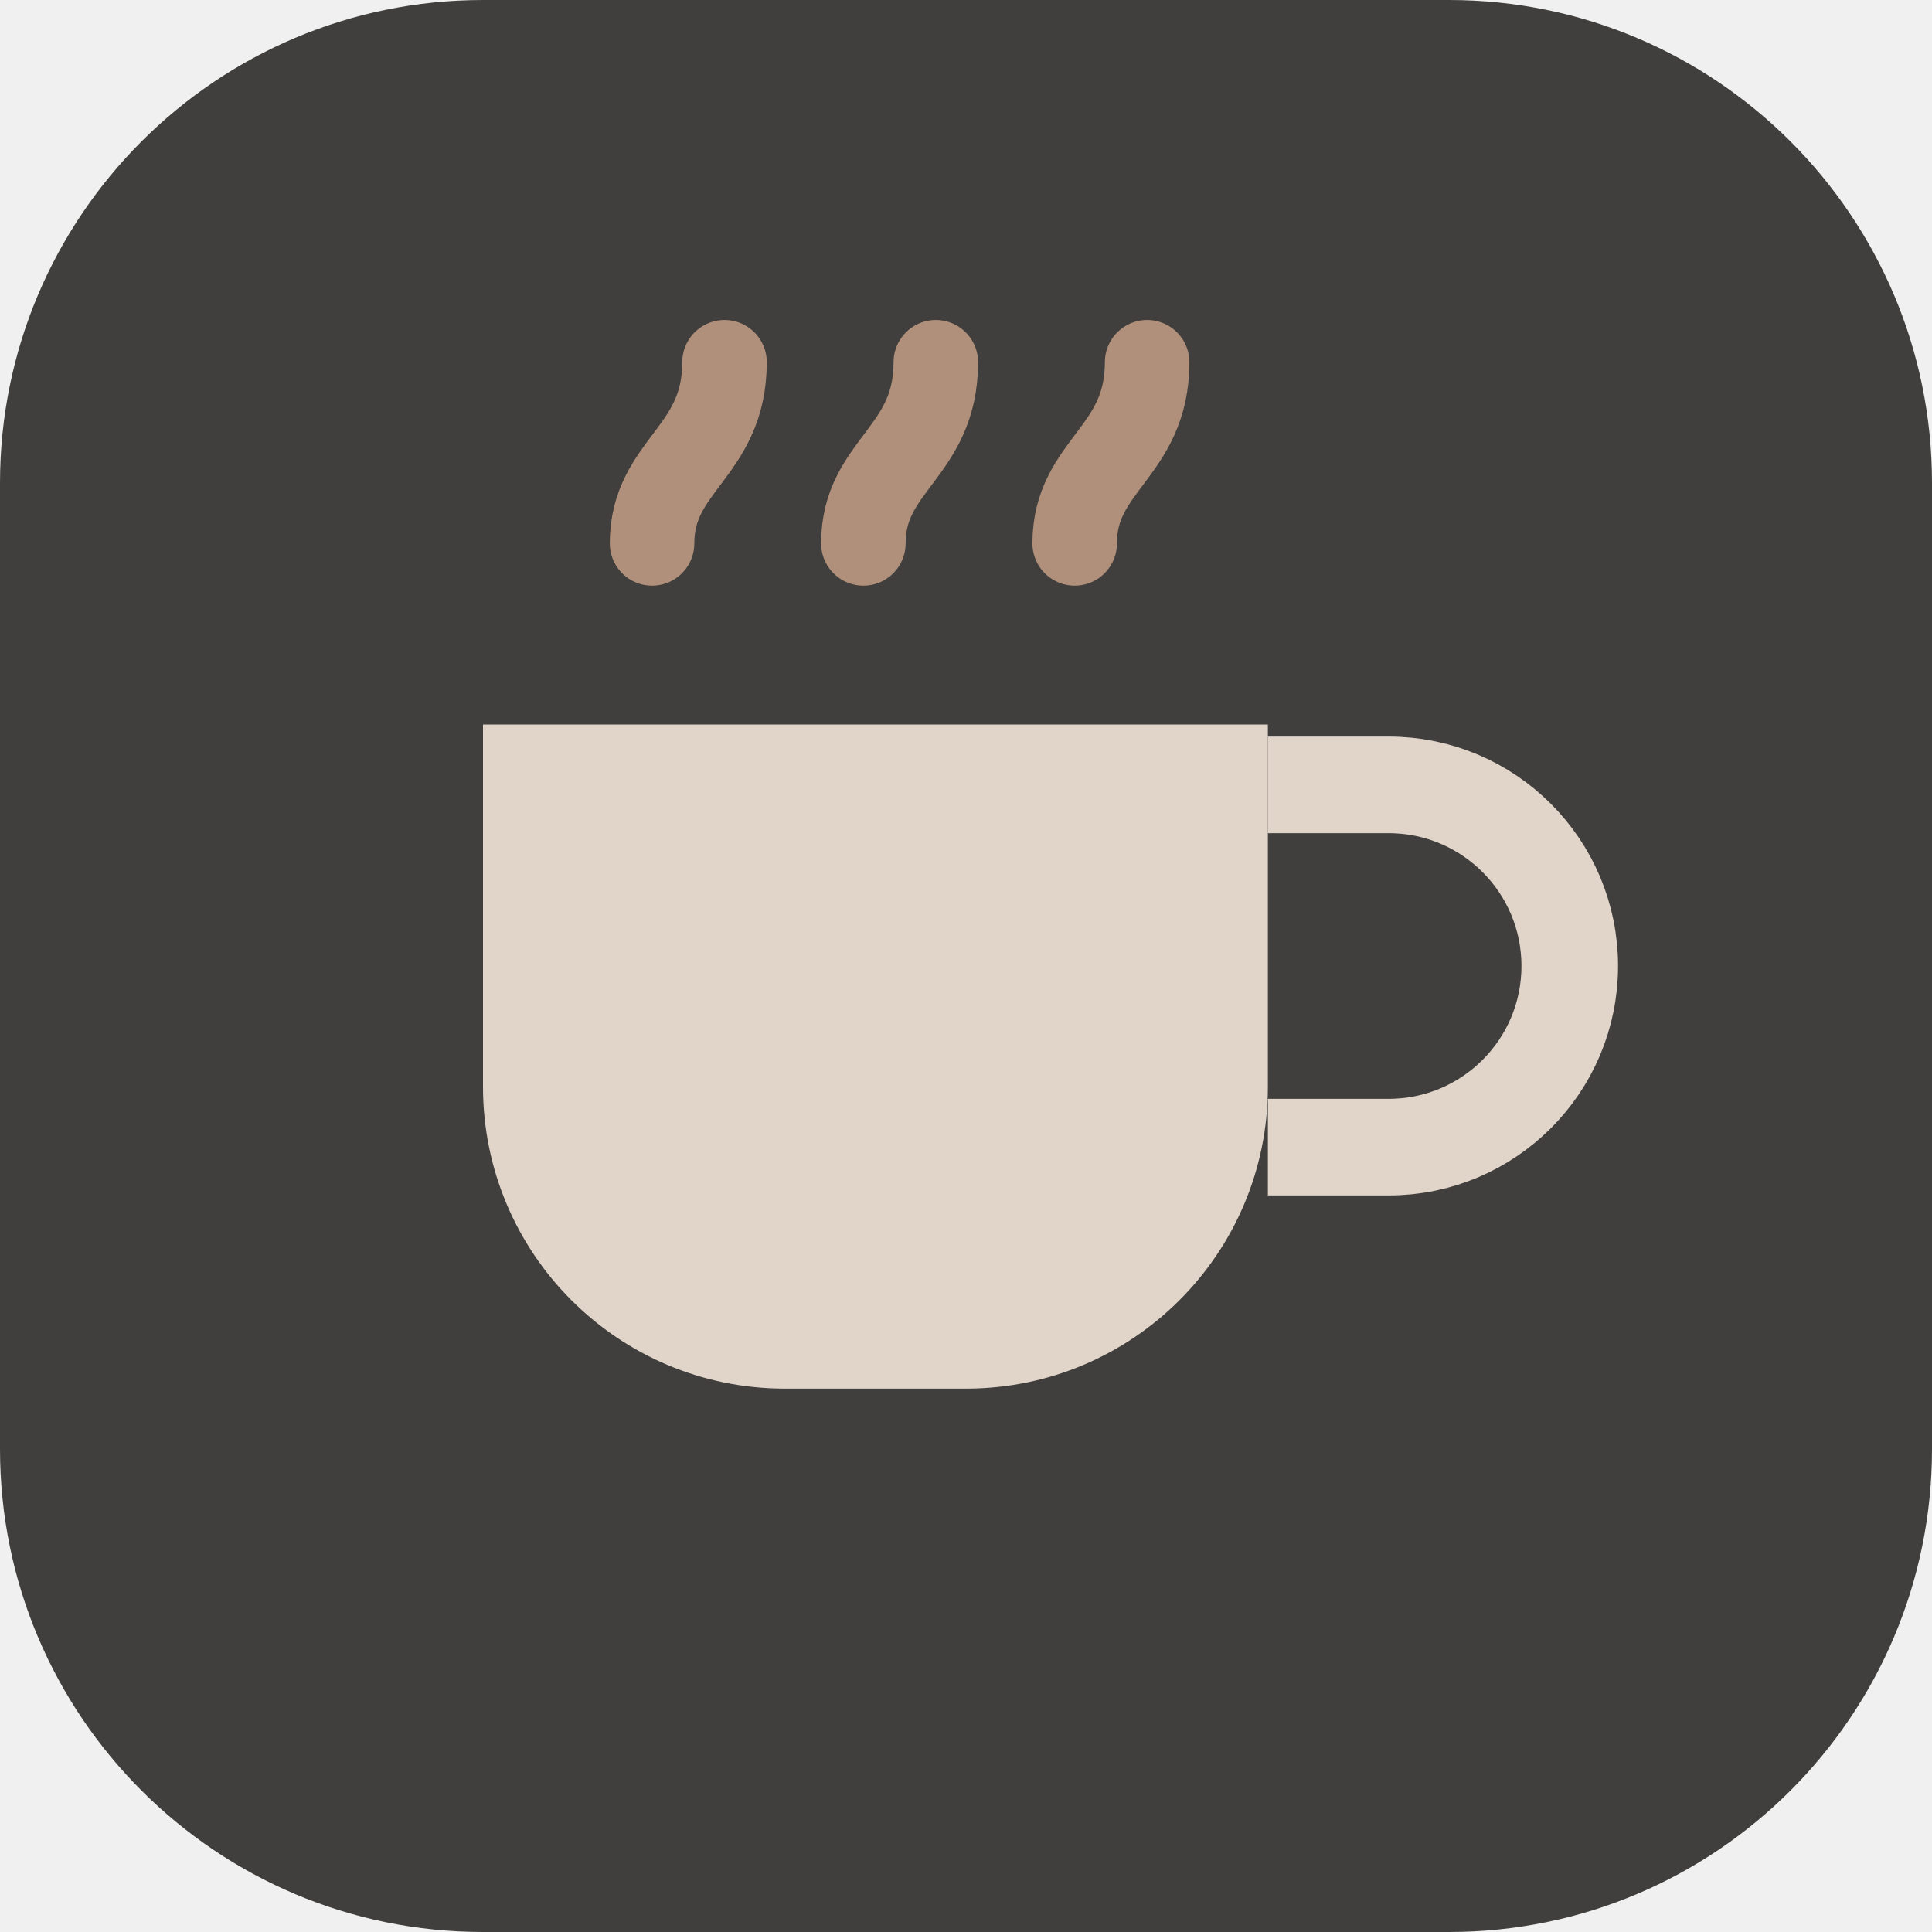
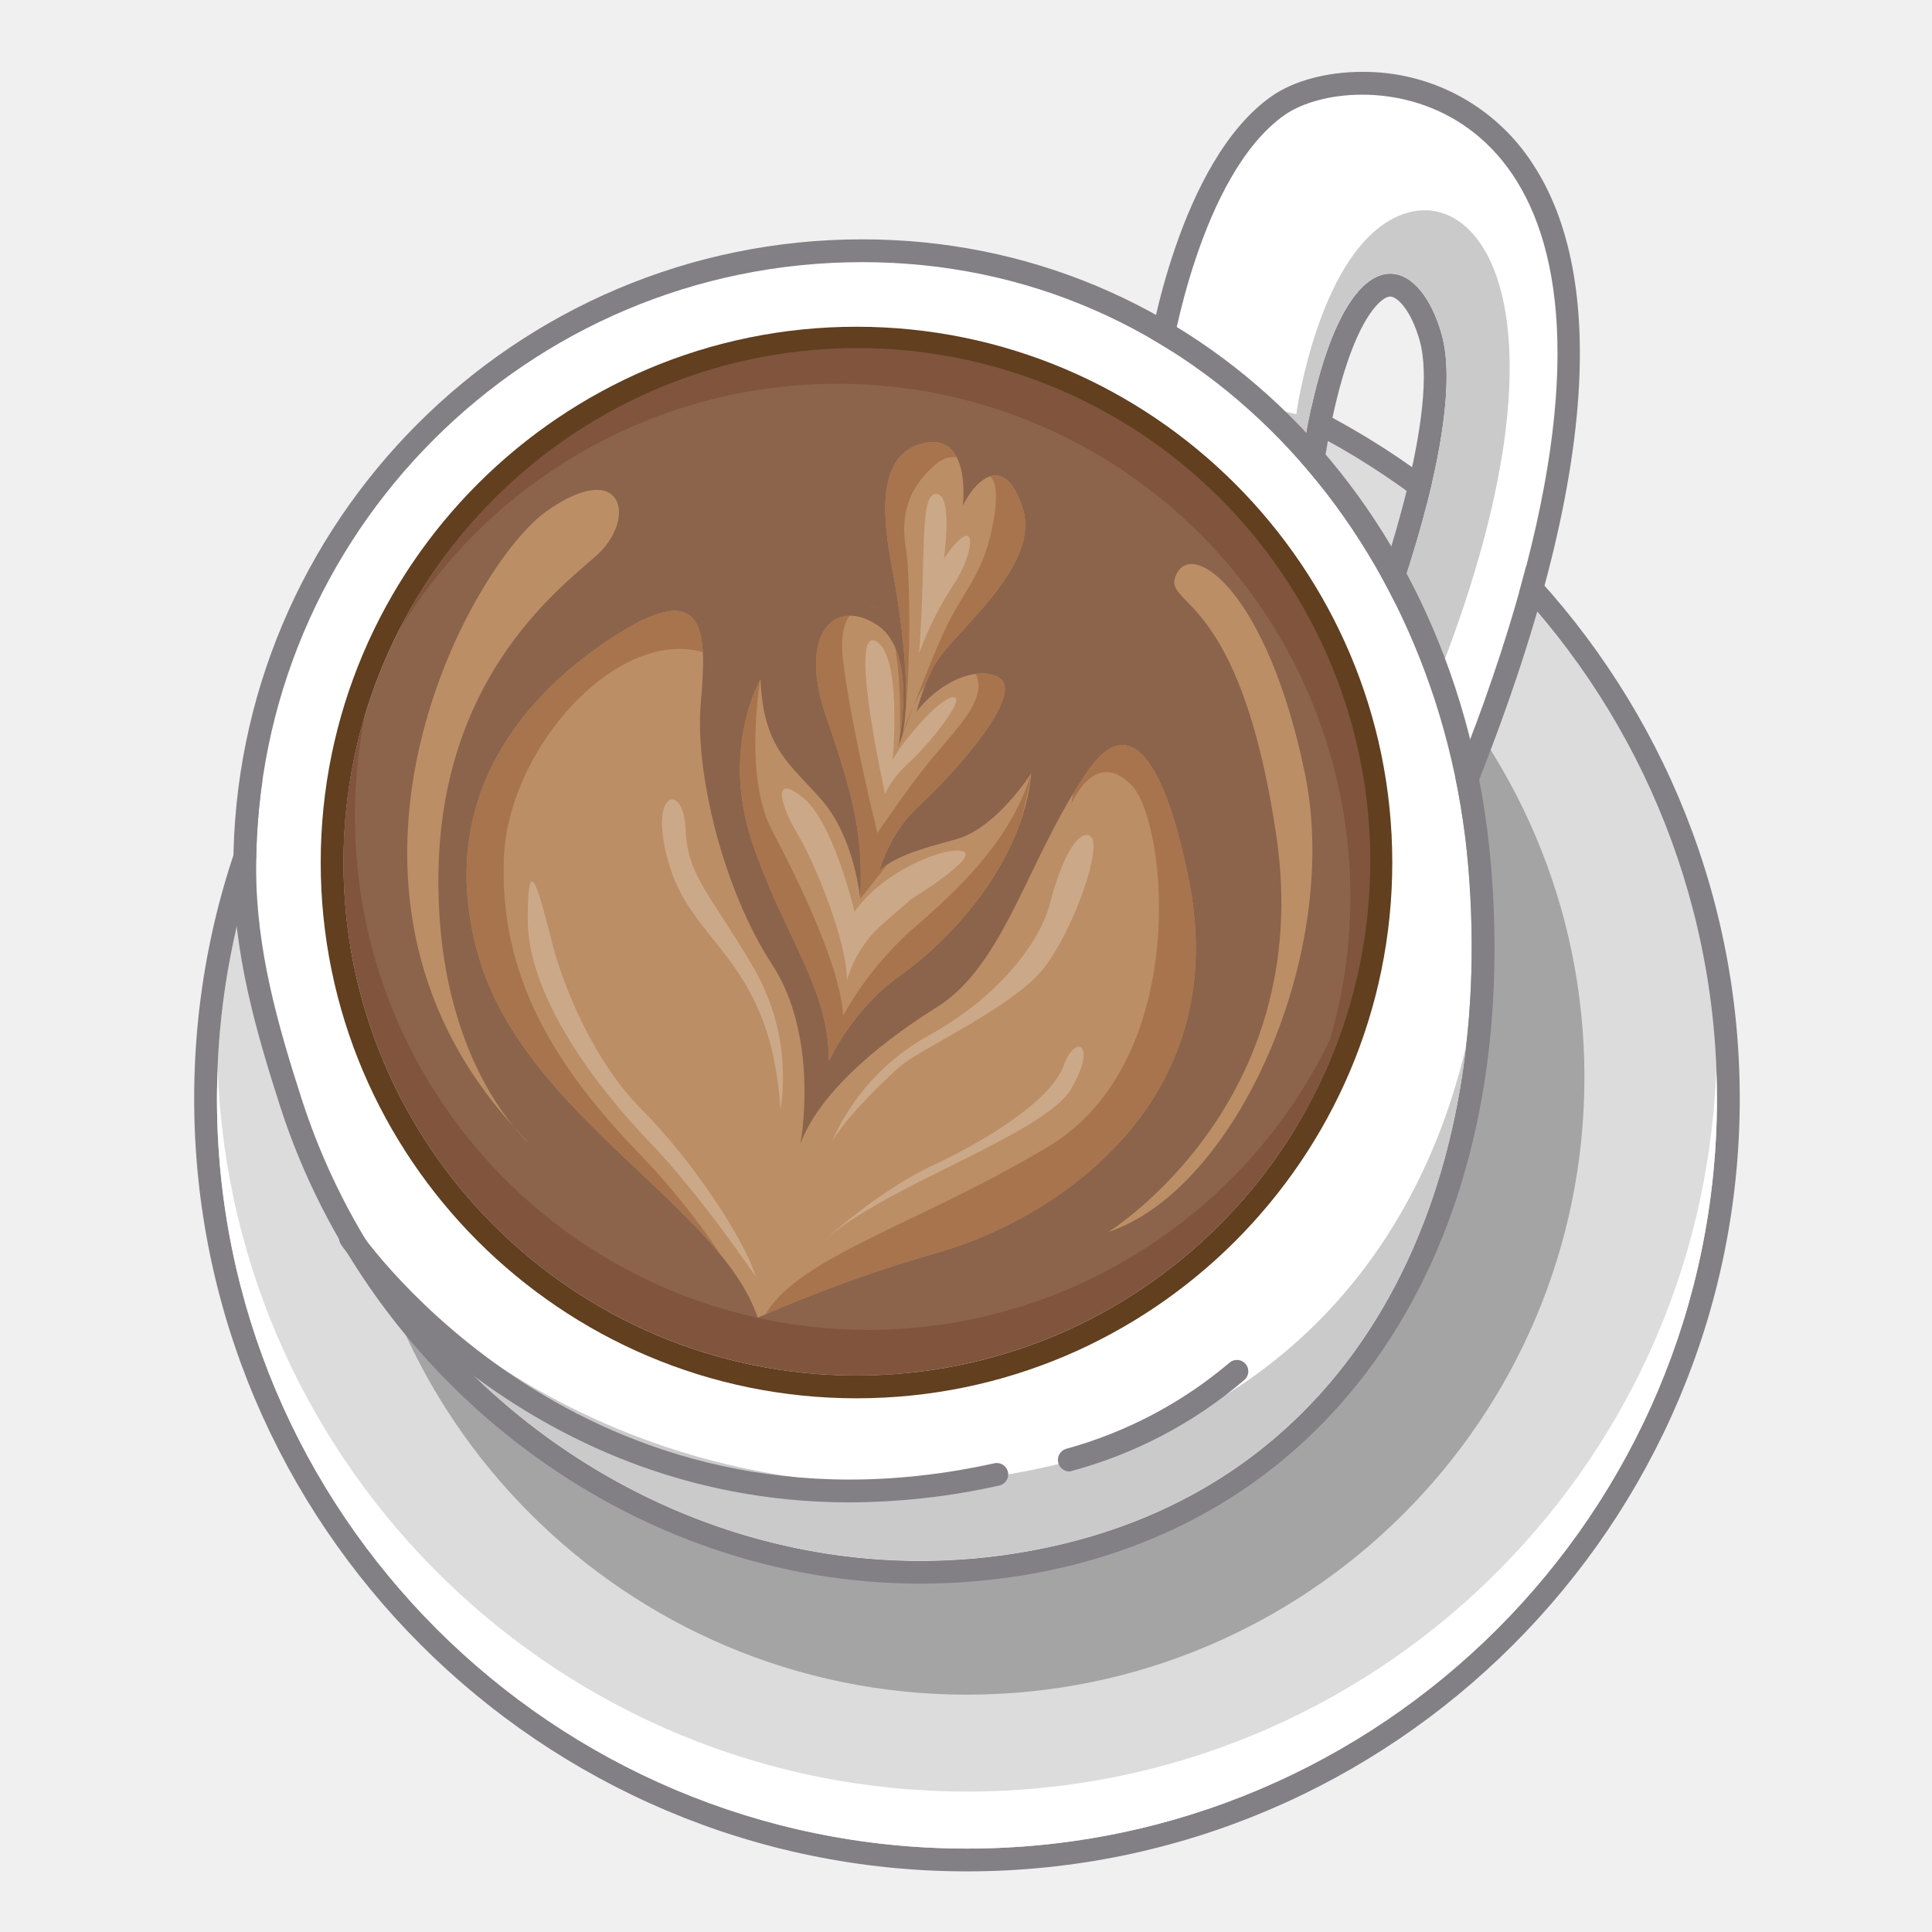
- <svg xmlns="http://www.w3.org/2000/svg" viewBox="0 0 32 32">
-   <rect width="32" height="32" rx="8" fill="#403F3D" />
-   <path d="M8 12h13v6a5 5 0 0 1-5 5h-3a5 5 0 0 1-5-5v-6z" fill="#E1D4C9" />
-   <path d="M21 13h2a3 3 0 0 1 0 6h-2" fill="none" stroke="#E1D4C9" stroke-width="1.6" />
-   <path d="M12 6c0 1.5-1.2 1.7-1.2 3M15.5 6c0 1.5-1.2 1.7-1.2 3M19 6c0 1.5-1.2 1.7-1.2 3" fill="none" stroke="#B0907A" stroke-width="1.4" stroke-linecap="round" />
+ <svg xmlns="http://www.w3.org/2000/svg" width="800px" height="800px" viewBox="0 0 500 500" id="Layer_1" data-name="Layer 1">
+   <defs>
+     <style>.cls-1{fill:none;}.cls-2{fill:#dddcdc;}.cls-3{fill:#828084;}.cls-4{fill:#ffffff;}.cls-5{fill:#a5a4a4;}.cls-6{fill:#cacaca;}.cls-7{fill:#8b644b;}.cls-8{fill:#613f1f;}.cls-9{fill:#80543d;}.cls-10{fill:#bc8e66;}.cls-11{fill:#a7744d;}.cls-12{clip-path:url(#clip-path);}.cls-13{clip-path:url(#clip-path-2);}.cls-14{fill:#cba988;}</style>
+     <clipPath id="clip-path">
+       <path class="cls-1" d="M307.46,226.66c-1.93-9.19-10.33-49.42-25.82-27.29s-21.39,50.15-39.09,61.22-31,23.6-35.4,35.4c0,0,5.16-27.29-7.38-46.47s-19.91-49.41-18.43-67.11S183.55,149.22,160,164,112,206,123.81,247.31,186.5,312.22,196.09,341a368.55,368.55,0,0,1,47.2-17C271.32,315.9,320,286.41,307.46,226.66Z" />
+     </clipPath>
+     <clipPath id="clip-path-2">
+       <path class="cls-1" d="M214.53,274.6s5.9-13.28,18.43-22.13,31.72-28.76,33.93-52.36c0,0-8.85,14-19.17,17-7.18,2.05-15,3.81-20.13,8.11,1.66-5.09,4.61-11.4,9.8-16.22,10.33-9.59,28.76-30.24,20.65-33.93-5.82-2.65-15,1.61-20.85,9.09,1.5-5.37,3.52-10.81,6.1-14.25,6.64-8.85,25.81-24.34,21.39-38.35s-11.8-8.12-15.49-.74c0,0,2.21-18.44-9.59-16.23s-11.8,16.23-8.85,31.72c2.61,13.66,5.2,33.63,2.74,44.22a22.94,22.94,0,0,0-1.26,3.72s5.9-25.08-5.17-32.46-20.65,2.22-13.27,23.61,9.59,31,8.85,47.2c0,0-1.48-15.49-9.59-25.08s-15.49-13.27-16.23-31.71c0,0-10.32,17.7-2.21,42S214.53,255.42,214.53,274.6Z" />
+     </clipPath>
+   </defs>
+   <circle class="cls-2" cx="250.25" cy="284.31" r="194.1" />
+   <path class="cls-3" d="M250.25,90.21c107.2,0,194.1,86.9,194.1,194.1s-86.9,194.1-194.1,194.1-194.1-86.9-194.1-194.1,86.9-194.1,194.1-194.1m0-5.9c-110.28,0-200,89.72-200,200s89.72,200,200,200,200-89.72,200-200-89.72-200-200-200Z" />
+   <path class="cls-4" d="M250.25,463.66c-104.72,0-190-83-193.91-186.72-.09,2.45-.19,4.9-.19,7.37,0,107.2,86.9,194.1,194.1,194.1s194.1-86.9,194.1-194.1c0-2.47-.09-4.92-.19-7.37C440.28,380.71,355,463.66,250.25,463.66Z" />
+   <circle class="cls-5" cx="250.25" cy="278.78" r="159.8" />
+   <path class="cls-4" d="M303,92.42s7.38-47.2,29.5-62.69,118-7.37,41.31,178.49l-15.49-43.51s21.39-54.58,14.75-78.19-28-27.29-36.88,36.88Z" />
+   <path class="cls-3" d="M352.55,24.5c33.43,0,82.74,34.83,21.29,183.72l-15.49-43.51s21.39-54.58,14.75-78.19c-2.66-9.44-7.67-15.69-13.3-15.69-8.44,0-18.27,14.07-23.58,52.57L303,92.42s7.38-47.2,29.5-62.69c4.41-3.08,11.73-5.23,20-5.23m0-5.9c-9.15,0-17.68,2.3-23.4,6.3-23.91,16.74-31.63,64.59-31.95,66.61l-.48,3.09L299,96.74l33.19,31,8.31,7.76,1.56-11.27c5.34-38.76,14.83-47.48,17.73-47.48,1.83,0,5.41,3.53,7.62,11.39,5,17.8-8.82,59.76-14.56,74.43l-.81,2.06.74,2.07,15.49,43.52,5.15,14.47,5.86-14.2c40.95-99.21,31.93-146.35,17.17-168.42A52.06,52.06,0,0,0,352.55,18.6Z" />
+   <path class="cls-6" d="M362.77,55.55c-21.39,8.11-27.29,51.63-27.29,51.63s-10.08-2.26-22.1-5.1l22.84,21.32c8.85-64.17,30.24-60.48,36.88-36.88s-14.75,78.19-14.75,78.19l8.73,24.52c1.7-4.92,3.68-10.34,6-16.41C407.76,82.84,384.16,47.43,362.77,55.55Z" />
+   <path class="cls-4" d="M380,224.19c-7.32-86.08-70.38-156.35-156.84-156.35A156.85,156.85,0,0,0,66.28,224.69c0,21.15,5.69,40.76,11.79,59.71,25.58,79.44,106.15,132.25,189,116.89C351.18,385.7,387.18,309,380,224.19Z" />
+   <path class="cls-3" d="M223.13,67.84c86.46,0,149.52,70.27,156.84,156.35,7.21,84.81-28.79,161.51-112.88,177.1A158.63,158.63,0,0,1,238.23,404c-72.08,0-137.57-49.39-160.16-119.55-6.1-18.95-11.79-38.56-11.79-59.71A156.85,156.85,0,0,1,223.13,67.84m0-5.9c-89.74,0-162.75,73-162.75,162.75,0,22.15,6,42.54,12.08,61.52,23.43,72.8,91.6,123.64,165.77,123.64a164.61,164.61,0,0,0,29.93-2.76c79.71-14.77,125.91-86.76,117.69-183.4-8-93.72-76.4-161.75-162.72-161.75Z" />
+   <path class="cls-6" d="M262,381.38C201.7,391.74,142.57,371,102,332c36.78,51.56,100.21,81.29,165.06,69.27C335.4,388.63,372,335.63,379.43,270.72,366.34,326.34,327.88,370,262,381.38Z" />
+   <path class="cls-3" d="M219.78,388.81c-85.55,0-131.1-66.07-131.61-66.84a2.95,2.95,0,0,1,4.89-3.29c.57.84,57.75,83.59,164.35,60a2.95,2.95,0,0,1,1.27,5.76A179.4,179.4,0,0,1,219.78,388.81Z" />
+   <path class="cls-3" d="M276.48,380.81a3,3,0,0,1-.65-5.83,110.85,110.85,0,0,0,42.25-22.22,2.95,2.95,0,1,1,3.84,4.47,114.68,114.68,0,0,1-44.79,23.51A2.94,2.94,0,0,1,276.48,380.81Z" />
+   <circle class="cls-7" cx="221.66" cy="223.22" r="132.76" />
+   <path class="cls-8" d="M221.66,90.46A132.76,132.76,0,1,1,88.9,223.22,132.76,132.76,0,0,1,221.66,90.46m0-5.9C145.2,84.56,83,146.76,83,223.22s62.2,138.66,138.66,138.66,138.66-62.2,138.66-138.66S298.11,84.56,221.66,84.56Z" />
+   <path class="cls-9" d="M224.61,344.18a132.85,132.85,0,0,1-130.17-159,132.77,132.77,0,1,0,257.38,64.19A132.81,132.81,0,0,1,224.61,344.18Z" />
+   <path class="cls-9" d="M216.74,99.31A132.73,132.73,0,0,1,335,292.33,132.76,132.76,0,1,0,103.37,163,132.68,132.68,0,0,1,216.74,99.31Z" />
+   <path class="cls-10" d="M307.46,226.66c-1.93-9.19-10.33-49.42-25.82-27.29s-21.39,50.15-39.09,61.22-31,23.6-35.4,35.4c0,0,5.16-27.29-7.38-46.47s-19.91-49.41-18.43-67.11S183.55,149.22,160,164,112,206,123.81,247.31,186.5,312.22,196.09,341a368.55,368.55,0,0,1,47.2-17C271.32,315.9,320,286.41,307.46,226.66Z" />
+   <path class="cls-10" d="M214.53,274.6s5.9-13.28,18.43-22.13,31.72-28.76,33.93-52.36c0,0-8.85,14-19.17,17-7.18,2.05-15,3.81-20.13,8.11,1.66-5.09,4.61-11.4,9.8-16.22,10.33-9.59,28.76-30.24,20.65-33.93-5.82-2.65-15,1.61-20.85,9.09,1.5-5.37,3.52-10.81,6.1-14.25,6.64-8.85,25.81-24.34,21.39-38.35s-11.8-8.12-15.49-.74c0,0,2.21-18.44-9.59-16.23s-11.8,16.23-8.85,31.72c2.61,13.66,5.2,33.63,2.74,44.22a22.94,22.94,0,0,0-1.26,3.72s5.9-25.08-5.17-32.46-20.65,2.22-13.27,23.61,9.59,31,8.85,47.2c0,0-1.48-15.49-9.59-25.08s-15.49-13.27-16.23-31.71c0,0-10.32,17.7-2.21,42S214.53,255.42,214.53,274.6Z" />
+   <path class="cls-10" d="M137.08,296c-1.43-1.44-2.75-2.9-4.07-4.35A40.19,40.19,0,0,0,137.08,296Z" />
+   <path class="cls-10" d="M154.05,144.05c11.06-9.58,7.37-25.81-12.54-11.8C122,146,75.87,228.68,133,291.64c-6.89-8.35-20.08-29.13-19.53-65.72C114.22,176.51,143,153.64,154.05,144.05Z" />
+   <path class="cls-10" d="M337.7,200.11c-9.59-46.47-28.77-60.48-33.19-51.63s16.22,3,25.81,67.85c10.25,69.35-43.51,102.52-43.51,102.52C320,307.79,347.29,246.57,337.7,200.11Z" />
+   <path class="cls-11" d="M224.88,157c.73.11,1.39.15,2.18.31A8,8,0,0,0,224.88,157Z" />
+   <path class="cls-11" d="M236.48,182.56a46.69,46.69,0,0,0-3,7.93S234.73,187.13,236.48,182.56Z" />
+   <g class="cls-12">
+     <path class="cls-11" d="M165.11,298.2c-21.39-22.12-36.14-45.73-34.67-76.7s35.41-65.65,58.27-49.42c0,0-.74-16.23-11.8-18.44s-63.43,25.82-59,74.49,29.5,66.38,39.09,77.45,35.4,26.55,39.09,35.4C196.09,341,186.5,320.33,165.11,298.2Z" />
+     <path class="cls-11" d="M316.31,241.41c-7.38-56.79-33.19-70.07-39.09-33.19,0,0,5.9-14.75,15.49-5.16s15.49,71.54-21.39,93.67S199.77,327,196.09,345.41c0,0,5.9-7.38,36.14-16.23S323.68,298.2,316.31,241.41Z" />
+   </g>
+   <g class="cls-13">
+     <path class="cls-11" d="M235.91,240.67a87.1,87.1,0,0,0-17.7,22.13c-.73-12.54-11.06-33.93-18.44-47.94s-3-39.09-3-39.09c-14,11.8-10.32,42,0,60.48s15.49,42,15.49,42,11.07-8.85,16.23-16.23,4.42-1.47,19.91-19.17,18.44-42.78,18.44-42.78C261.73,217.81,247,231.09,235.91,240.67Z" />
+     <path class="cls-11" d="M251.4,172.82c5.9,6.64-3.68,15.49-10.32,23.6s-14,19.18-14,19.18-6.63-26.56-8.85-44.26c-1.57-12.6,3.57-14.35,6.67-14.32-26.78-4-19,22.77-11.83,35,7.38,12.54,9.59,40.57,9.59,40.57s11.8-14.75,14-18.44,16.23-14,18.44-17,13.28-21.39,12.54-25.08S245.5,166.18,251.4,172.82Z" />
+     <path class="cls-11" d="M233.49,190.49c2-8.13,2.42-39.8.95-48.65s.74-15.49,7.38-21.39,11.06,2.21,11.06,2.21c-1.48-24.33-24.34-23.6-31-14s-2.21,24.34,5.9,44.25S231.49,198.63,233.49,190.49Z" />
+     <path class="cls-11" d="M257.3,133.73c-2.21,14-7.37,18.44-11.8,27.29-2.64,5.29-6.41,14.76-9,21.54,3-6.24,8.47-14.63,17.87-19.33,16.23-8.11,25.08-46.47,5.17-52.37l-6.64,11.8S259.52,119.71,257.3,133.73Z" />
+   </g>
+   <path class="cls-14" d="M202,287.14a56.26,56.26,0,0,0-7.38-37.37c-11.31-19.18-16.72-23.11-17.21-35.4s-10.32-9.84-3.93,10.32S199.53,248.79,202,287.14Z" />
+   <path class="cls-14" d="M195.6,330.41s-14.26-21.14-27.54-34.91S136.59,258.13,136.59,238s3.44-4.92,6.39,6.39,10.82,30.49,23.11,42.78S192.15,319.59,195.6,330.41Z" />
+   <path class="cls-14" d="M213.3,321.07s13.76-12.79,28.52-19.67,30.48-17.21,33.43-25.57,8.85-5.9,2,5.9S229,306.81,213.3,321.07Z" />
+   <path class="cls-14" d="M215.26,295.5A58.06,58.06,0,0,1,240.34,268c18.68-10.32,29-24.58,31.47-34.42s6.88-19.17,10.32-17.21-3.93,23.61-11.8,33.93-32.45,21.14-37.86,26.06S218.71,289.6,215.26,295.5Z" />
+   <path class="cls-14" d="M221.16,236s-5.41-23.11-13.27-29.5-6.39,1-1.48,9.34,12.79,28,12.79,37.86A31,31,0,0,1,228.54,239l7.37-6.39s17.71-10.82,13.28-12.29S228.05,225.68,221.16,236Z" />
+   <path class="cls-14" d="M231,196.67s2.46-26.06-3.94-30.49-1.47,23.11,2,39.34c0,0,1.48-3.94,6.39-8.36s14.75-16.72,11.31-16.72S234,191.26,231,196.67Z" />
+   <path class="cls-14" d="M244.27,144.55s2.46-16.72-2-16.72-2.46,16.22-4.43,41.3a86.55,86.55,0,0,1,8.85-17.7C252.14,143.56,253.62,131.27,244.27,144.55Z" />
</svg>
